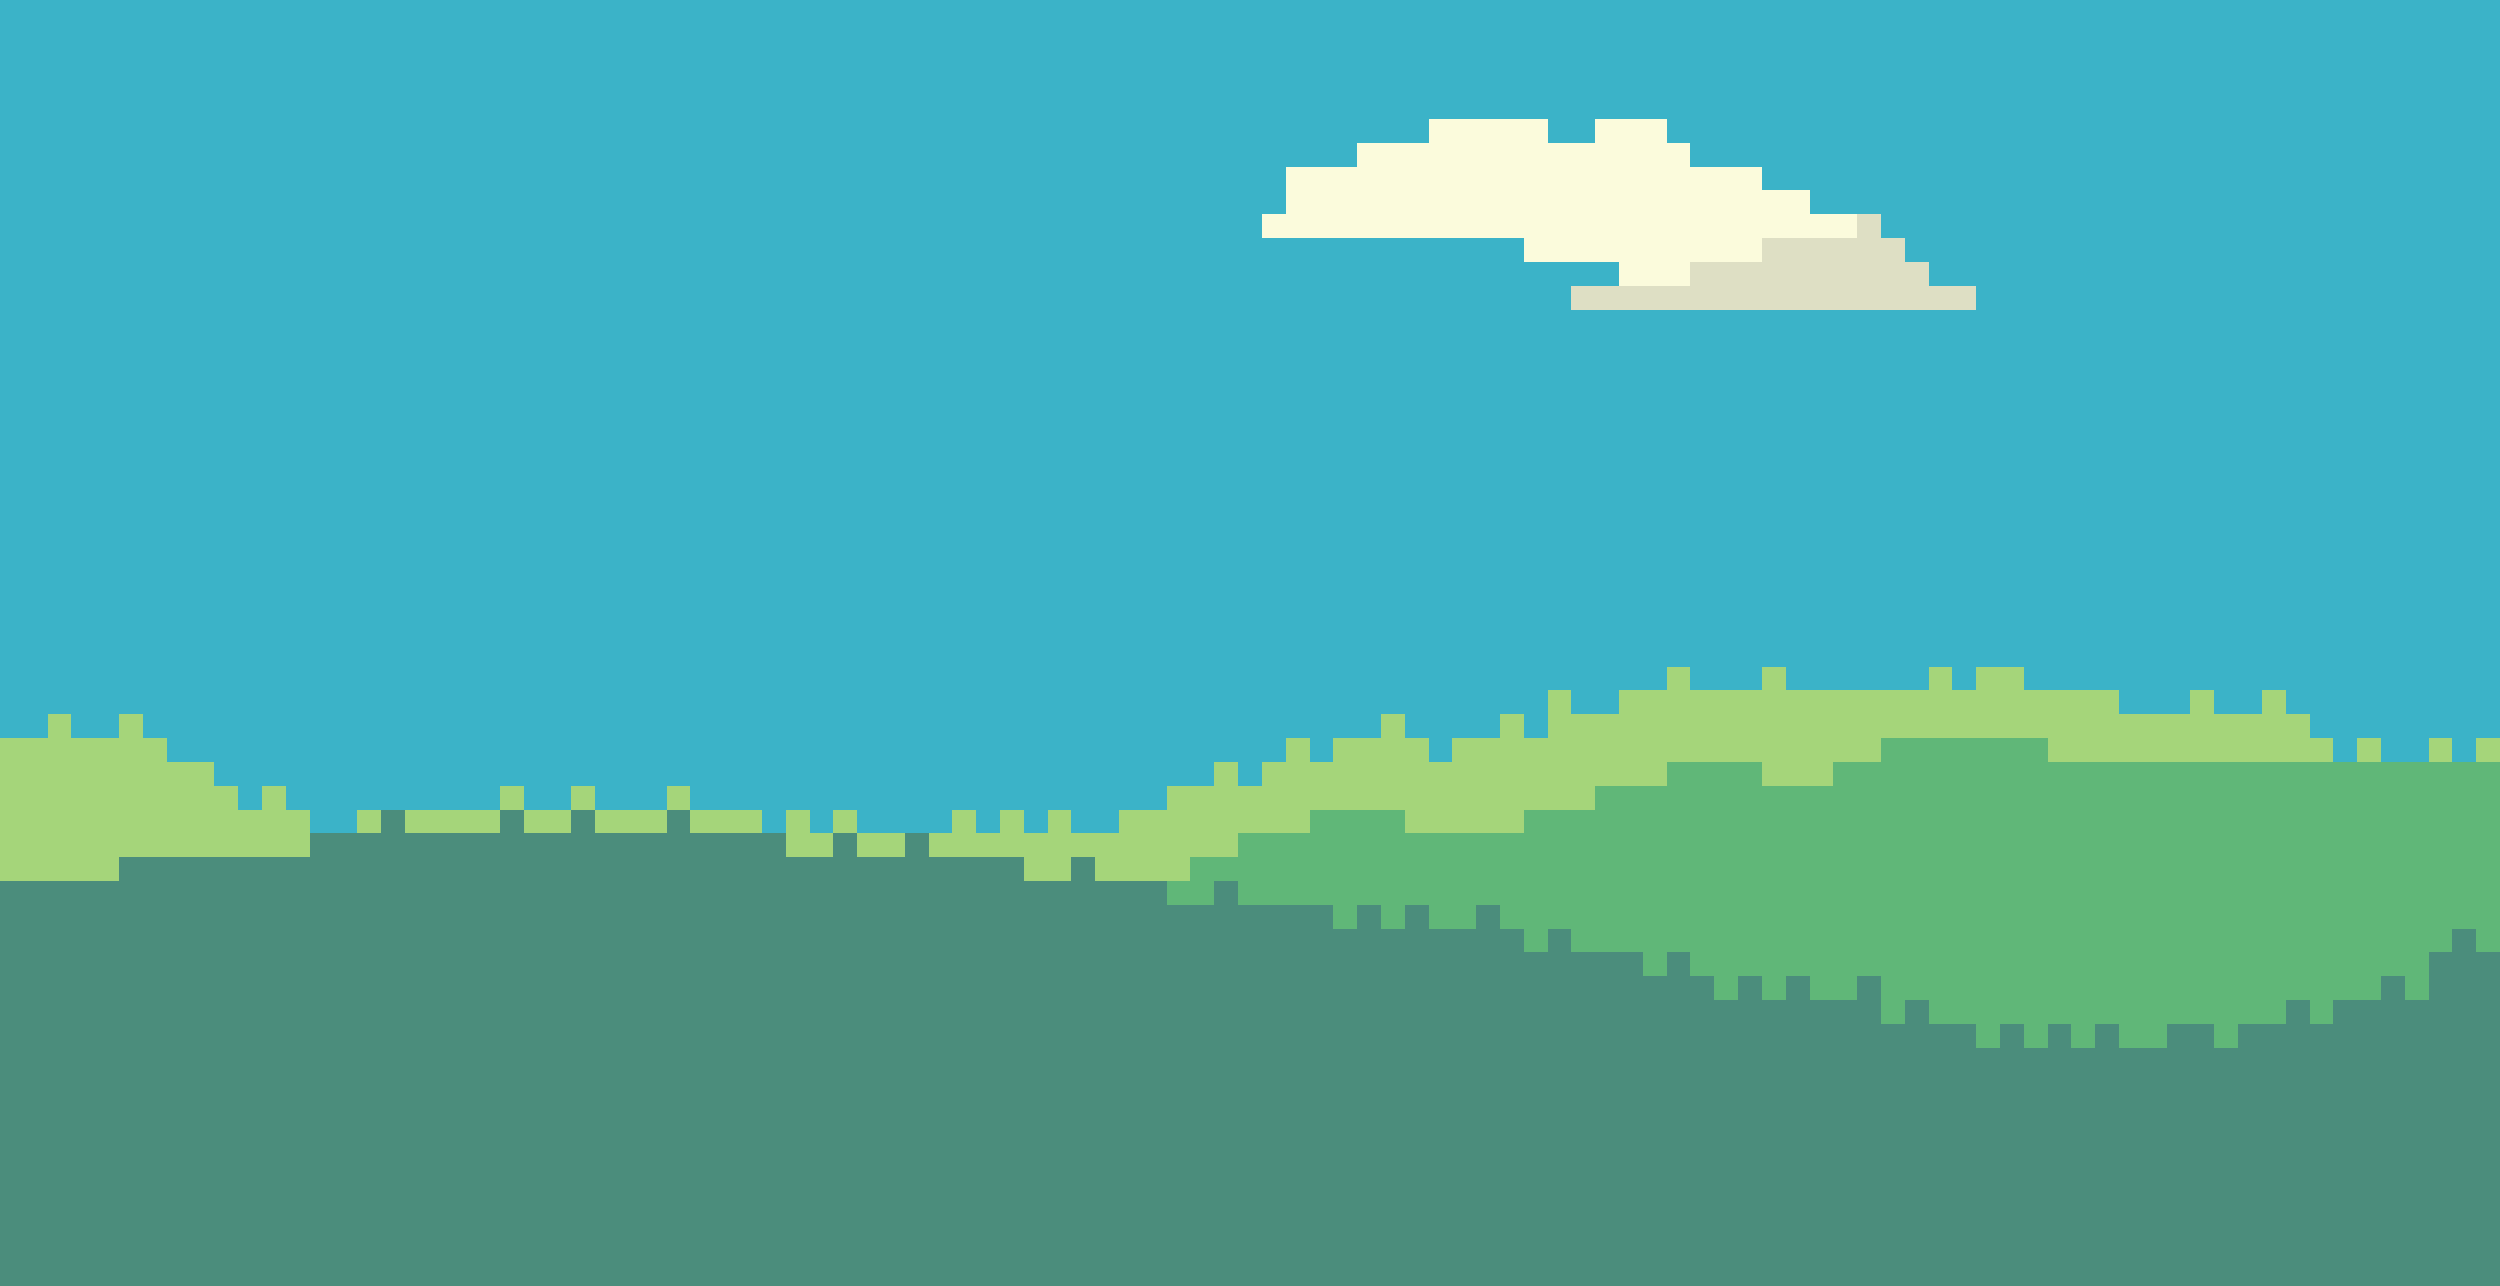
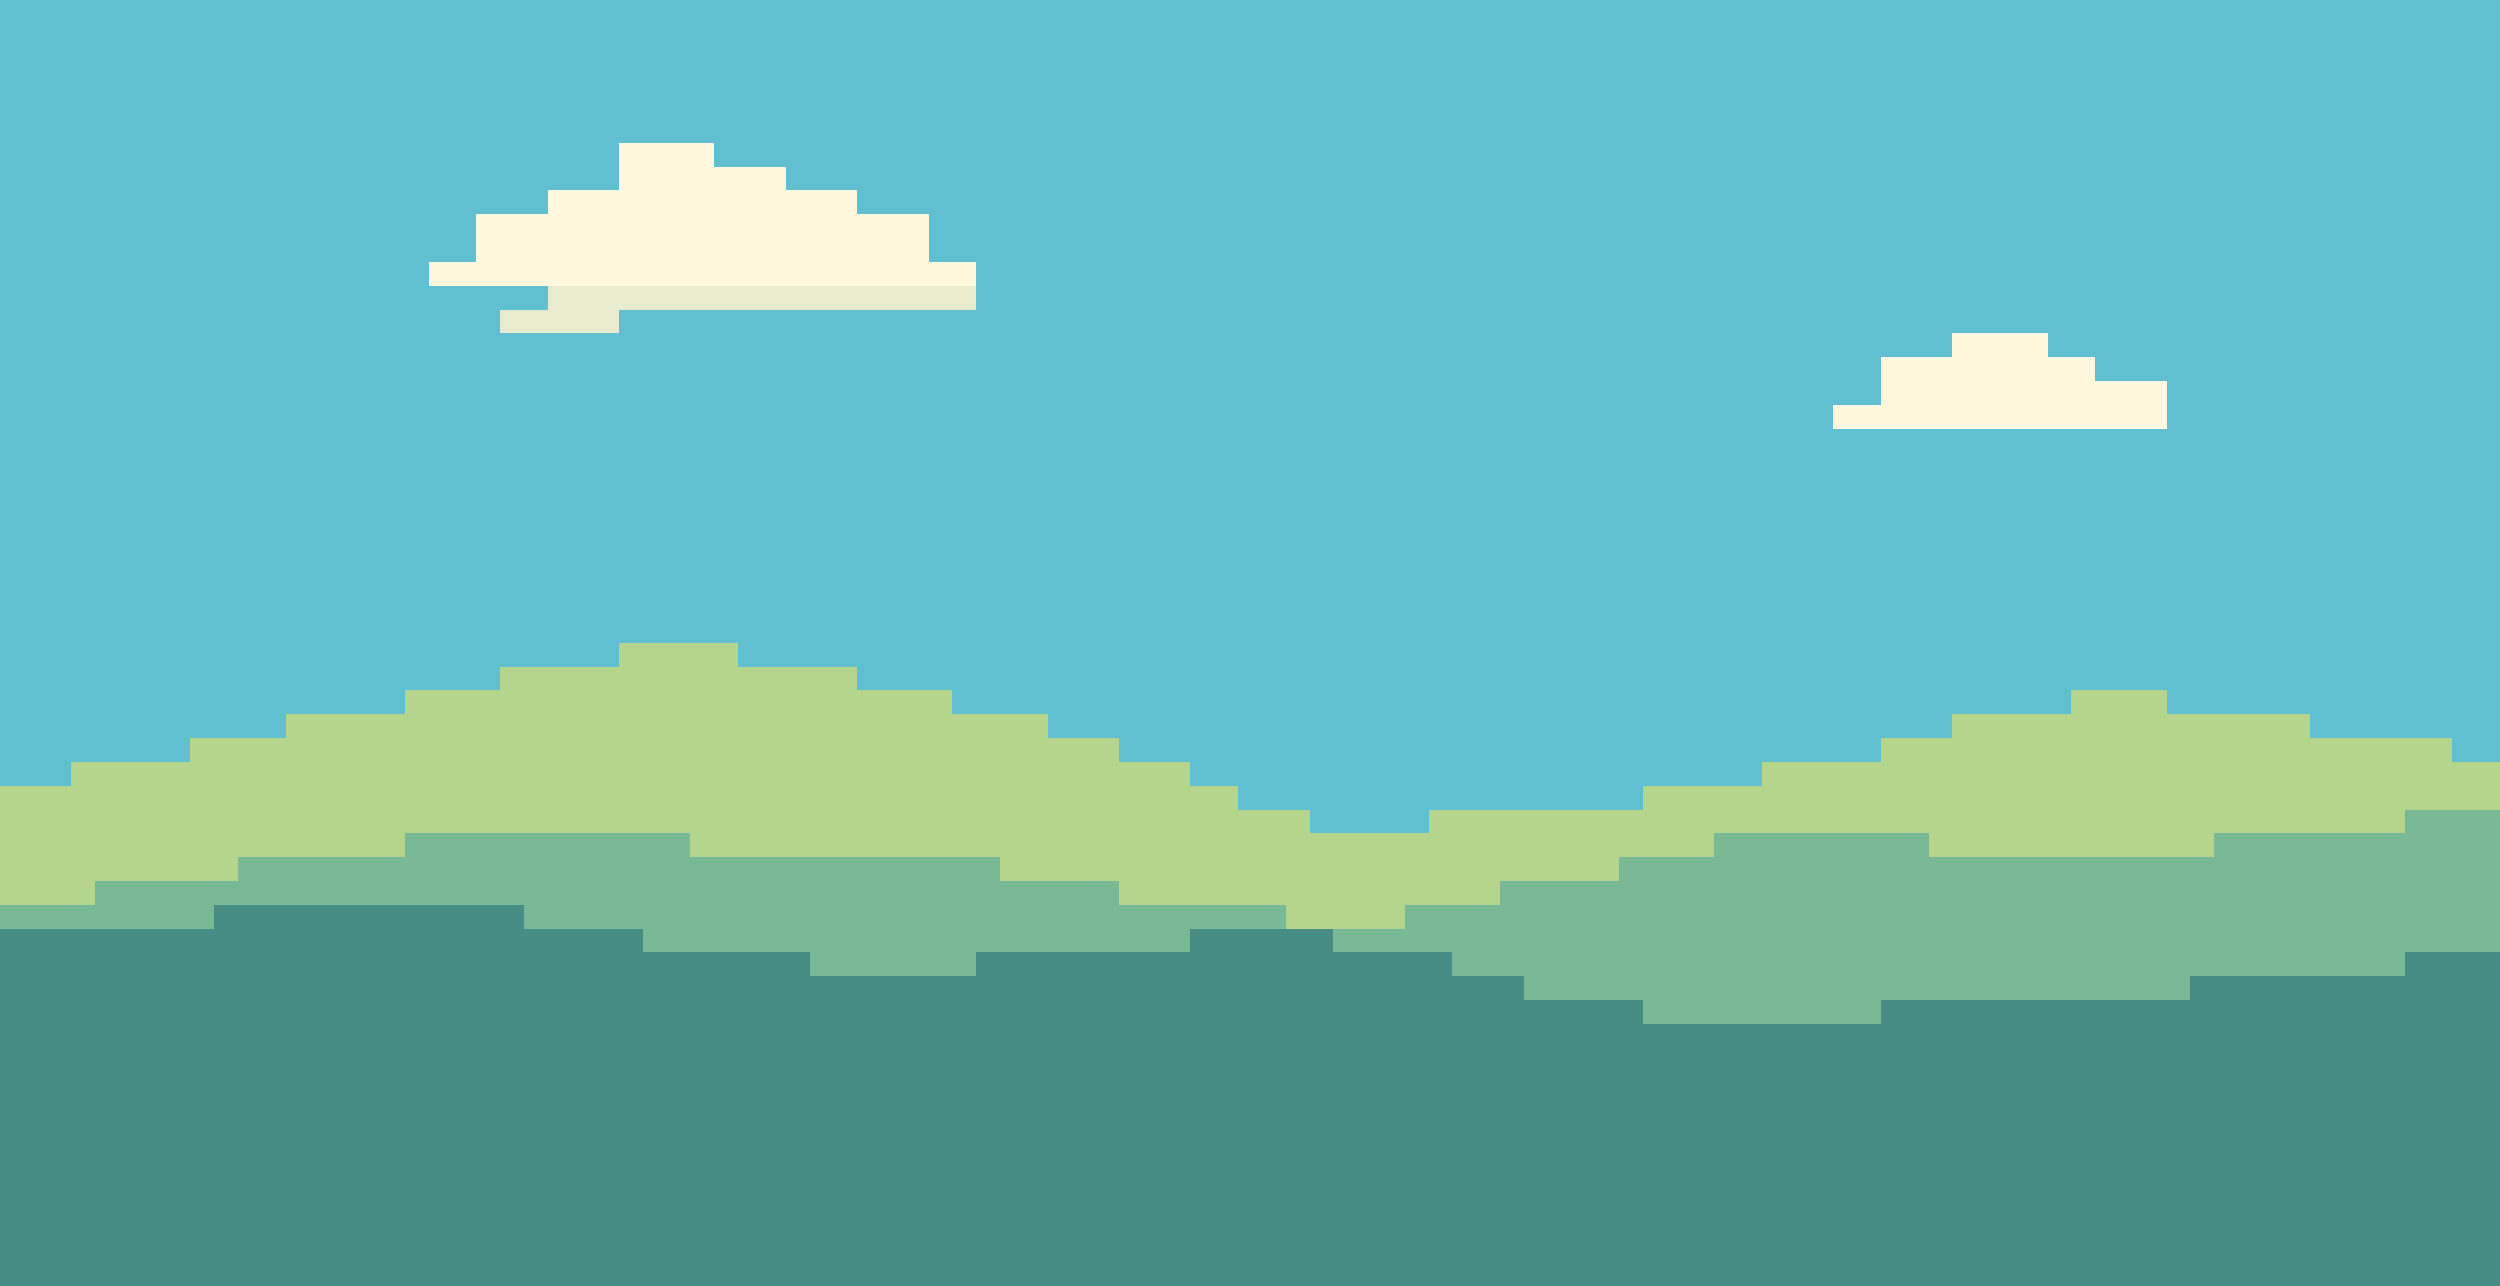
<svg xmlns="http://www.w3.org/2000/svg" viewBox="0 0 105 54" shape-rendering="crispEdges">
-   <rect width="105" height="54" fill="#3bb3c8" />
-   <path fill="#dedfc4" d="M66 12H69V11H73V10H76V9H79V10H80V11H81V12H83V13H66Z" />
-   <path fill="#fbfbdc" d="M51 10H53V9H54V7H57V6H60V5H65V6H67V5H70V6H71V7H74V8H76V9H78V10H74V11H71V12H68V11H64V10Z" />
-   <path fill="#a5d57a" d="M0 31H0V31H1H1V31H2H2V30H3H3V31H4H4V31H5H5V30H6H6V31H7H7V32H8H8V32H9H9V33H10H10V34H11H11V33H12H12V34H13H13V35H14H14V35H15H15V34H16H16V35H17H17V34H18H18V34H19H19V34H20H20V34H21H21V33H22H22V34H23H23V34H24H24V33H25H25V34H26H26V34H27H27V34H28H28V33H29H29V34H30H30V34H31H31V34H32H32V35H33H33V34H34H34V35H35H35V34H36H36V35H37H37V35H38H38V35H39H39V35H40H40V34H41H41V35H42H42V34H43H43V35H44H44V34H45H45V35H46H46V35H47H47V34H48H48V34H49H49V33H50H50V33H51H51V32H52H52V33H53H53V32H54H54V31H55H55V32H56H56V31H57H57V31H58H58V30H59H59V31H60H60V32H61H61V31H62H62V31H63H63V30H64H64V31H65H65V29H66H66V30H67H67V30H68H68V29H69H69V29H70H70V28H71H71V29H72H72V29H73H73V29H74H74V28H75H75V29H76H76V29H77H77V29H78H78V29H79H79V29H80H80V29H81H81V28H82H82V29H83H83V28H84H84V28H85H85V29H86H86V29H87H87V29H88H88V29H89H89V30H90H90V30H91H91V30H92H92V29H93H93V30H94H94V30H95H95V29H96H96V30H97H97V31H98H98V32H99H99V31H100H100V32H101H101V32H102H102V31H103H103V32H104H104V31H105V54H0Z" />
-   <path fill="#60b778" d="M0 39H0V39H1H1V39H2H2V39H3H3V39H4H4V39H5H5V39H6H6V39H7H7V39H8H8V39H9H9V39H10H10V39H11H11V39H12H12V39H13H13V39H14H14V39H15H15V39H16H16V39H17H17V39H18H18V39H19H19V39H20H20V39H21H21V39H22H22V39H23H23V39H24H24V39H25H25V39H26H26V39H27H27V39H28H28V39H29H29V39H30H30V39H31H31V39H32H32V39H33H33V39H34H34V39H35H35V39H36H36V39H37H37V39H38H38V39H39H39V39H40H40V39H41H41V39H42H42V39H43H43V39H44H44V39H45H45V38H46H46V38H47H47V37H48H48V37H49H49V37H50H50V36H51H51V36H52H52V35H53H53V35H54H54V35H55H55V34H56H56V34H57H57V34H58H58V34H59H59V35H60H60V35H61H61V35H62H62V35H63H63V35H64H64V34H65H65V34H66H66V34H67H67V33H68H68V33H69H69V33H70H70V32H71H71V32H72H72V32H73H73V32H74H74V33H75H75V33H76H76V33H77H77V32H78H78V32H79H79V31H80H80V31H81H81V31H82H82V31H83H83V31H84H84V31H85H85V31H86H86V32H87H87V32H88H88V32H89H89V32H90H90V32H91H91V32H92H92V32H93H93V32H94H94V32H95H95V32H96H96V32H97H97V32H98H98V32H99H99V32H100H100V32H101H101V32H102H102V32H103H103V32H104H104V32H105V54H0Z" />
-   <path fill="#4b8d7c" d="M0 37H0V37H1H1V37H2H2V37H3H3V37H4H4V37H5H5V36H6H6V36H7H7V36H8H8V36H9H9V36H10H10V36H11H11V36H12H12V36H13H13V35H14H14V35H15H15V35H16H16V34H17H17V35H18H18V35H19H19V35H20H20V35H21H21V34H22H22V35H23H23V35H24H24V34H25H25V35H26H26V35H27H27V35H28H28V34H29H29V35H30H30V35H31H31V35H32H32V35H33H33V36H34H34V36H35H35V35H36H36V36H37H37V36H38H38V35H39H39V36H40H40V36H41H41V36H42H42V36H43H43V37H44H44V37H45H45V36H46H46V37H47H47V37H48H48V37H49H49V38H50H50V38H51H51V37H52H52V38H53H53V38H54H54V38H55H55V38H56H56V39H57H57V38H58H58V39H59H59V38H60H60V39H61H61V39H62H62V38H63H63V39H64H64V40H65H65V39H66H66V40H67H67V40H68H68V40H69H69V41H70H70V40H71H71V41H72H72V42H73H73V41H74H74V42H75H75V41H76H76V42H77H77V42H78H78V41H79H79V43H80H80V42H81H81V43H82H82V43H83H83V44H84H84V43H85H85V44H86H86V43H87H87V44H88H88V43H89H89V44H90H90V44H91H91V43H92H92V43H93H93V44H94H94V43H95H95V43H96H96V42H97H97V43H98H98V42H99H99V42H100H100V41H101H101V42H102H102V40H103H103V39H104H104V40H105V54H0Z" />
+   <rect width="105" height="54" fill="#60bfd0" />
+   <g fill="#fff8de">
+     <path d="M18 11H20V9H23V8H26V6H30V7H33V8H36V9H39V11H41V12H18Z" />
+     <path d="M77 17H79V15H82V14H86V15H88V16H91V18H77Z" />
+   </g>
+   <path fill="#e9ebcf" d="M23 12H41V13H26V14H21V13H23Z" />
+   <path fill="#b4d58b" d="M0 33H1V33H2V33H3V32H4V32H5V32H6V32H7V32H8V31H9V31H10V31H11V31H12V30H13V30H14V30H15V30H16V30H17V29H18V29H19V29H20V29H21V28H22V28H23V28H24V28H25V28H26V27H27V27H28V27H29V27H30V27H31V28H32V28H33V28H34V28H35V28H36V29H37V29H38V29H39V29H40V30H41V30H42V30H43V30H44V31H45V31H46V31H47V32H48V32H49V32H50V33H51V33H52V34H53V34H54V34H55V35H56V35H57V35H58V35H59V35H60V34H61V34H62V34H63V34H64V34H65V34H66V34H67V34H68V34H69V33H70V33H71V33H72V33H73V33H74V32H75V32H76V32H77V32H78V32H79V31H80V31H81V31H82V30H83V30H84V30H85V30H86V30H87V29H88V29H89V29H90V29H91V30H92V30H93V30H94V30H95V30H96V30H97V31H98V31H99V31H100V31H101V31H102V31H103V32H104V32H105V32V54H0Z" />
+   <path fill="#79b995" d="M0 38H1V38H2V38H3V38H4V37H5V37H6V37H7V37H8V37H9V37H10V36H11V36H12V36H13V36H14V36H15V36H16V36H17V35H18V35H19V35H20V35H21V35H22V35H23V35H24V35H25V35H26V35H27V35H28V35H29V36H30V36H31V36H32V36H33V36H34V36H35V36H36V36H37V36H38V36H39V36H40V36H41V36H42V37H43V37H44V37H45V37H46V37H47V38H48V38H49V38H50V38H51V38H52V38H53V38H54V39H55V39H56V39H57V39H58V39H59V38H60V38H61V38H62V38H63V37H64V37H65V37H66V37H67V37H68V36H69V36H70V36H71V36H72V35H73V35H74V35H75V35H76V35H77V35H78V35H79V35H80V35H81V36H82V36H83V36H84V36H85V36H86V36H87V36H88V36H89V36H90V36H91V36H92V36H93V35H94V35H95V35H96V35H97V35H98V35H99V35H100V35H101V34H102V34H103V34H104V34H105V34V54H0Z" />
+   <path fill="#478d85" d="M0 39H1V39H2V39H3V39H4V39H5V39H6V39H7V39H8V39H9V38H10V38H11V38H12V38H13V38H14V38H15V38H16V38H17V38H18V38H19V38H20V38H21V38H22V39H23V39H24V39H25V39H26V39H27V40H28V40H29V40H30V40H31V40H32V40H33V40H34V41H35V41H36V41H37V41H38V41H39V41H40V41H41V40H42V40H43V40H44V40H45V40H46V40H47V40H48V40H49V40H50V39H51V39H52V39H53V39H54V39H55V39H56V40H57V40H58V40H59V40H60V40H61V41H62V41H63V41H64V42H65V42H66V42H67V42H68V42H69V43H70V43H71V43H72V43H73V43H74V43H75V43H76V43H77V43H78V43H79V42H80V42H81V42H82V42H83V42H84V42H85V42H86V42H87V42H88V42H89V42H90V42H91V42H92V41H93V41H94V41H95V41H96V41H97V41H98V41H99V41H100V41H101V40H102V40H103V40H104V40H105V40V54H0Z" />
</svg>
